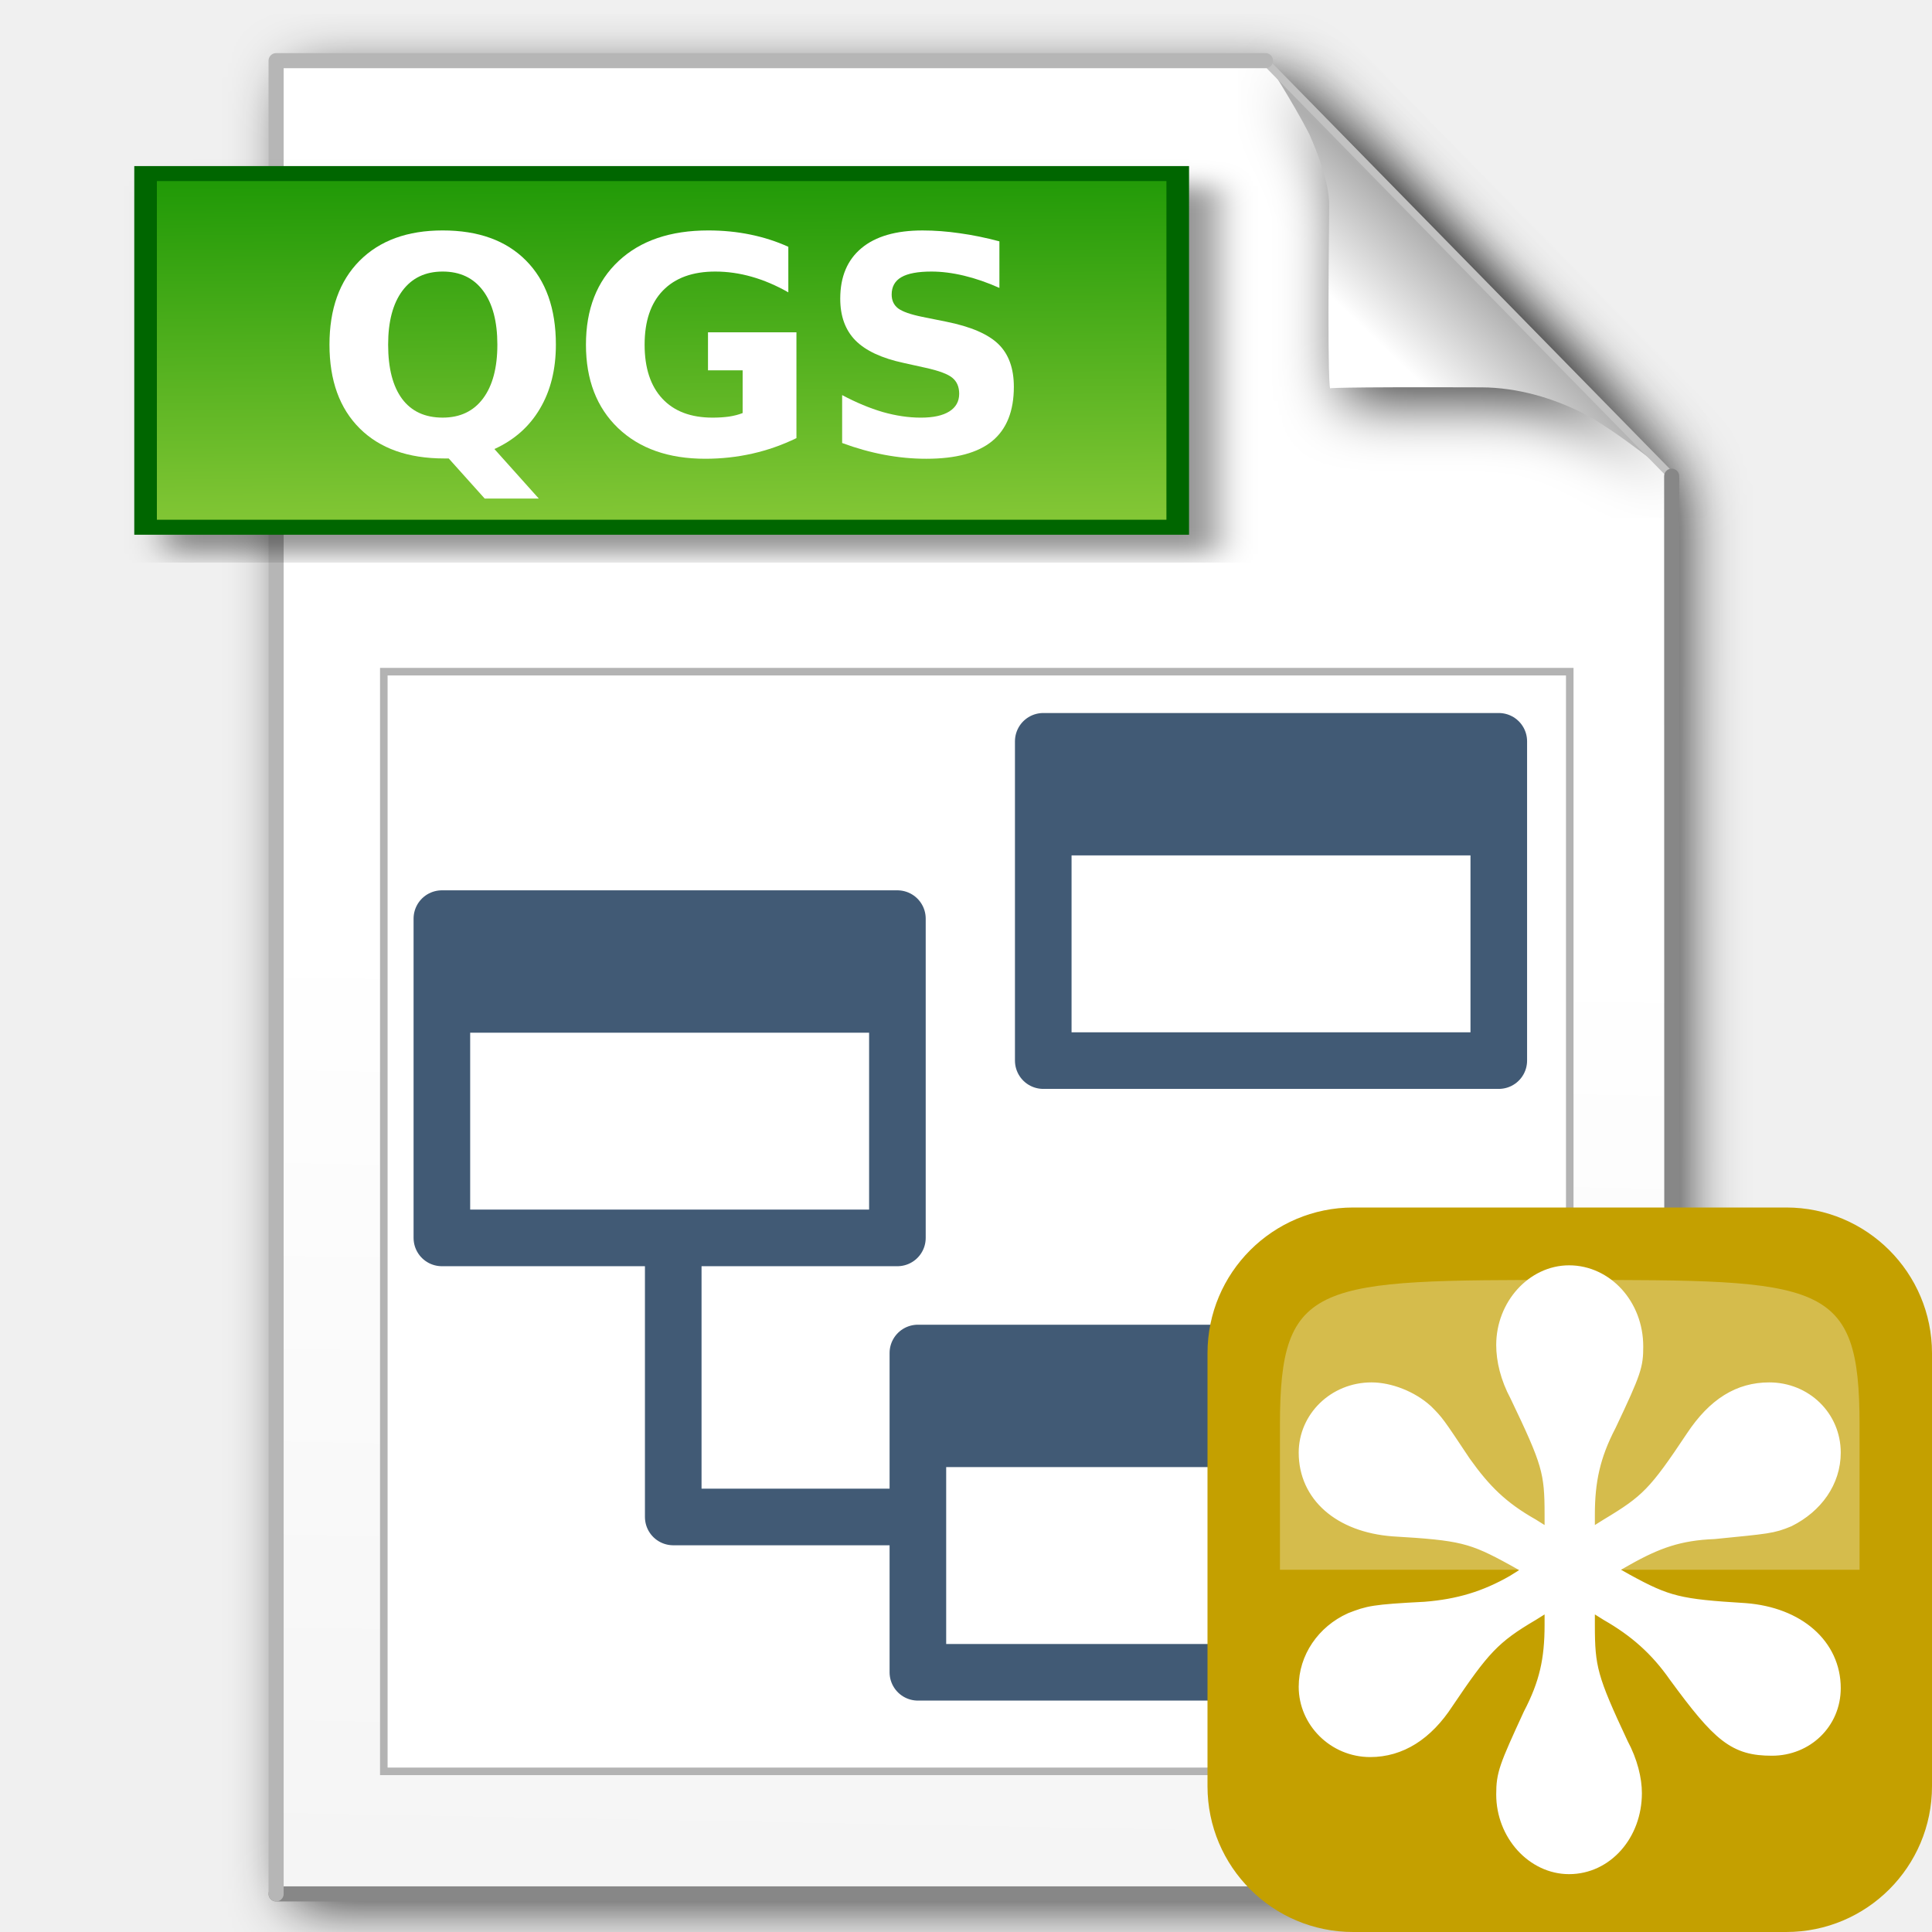
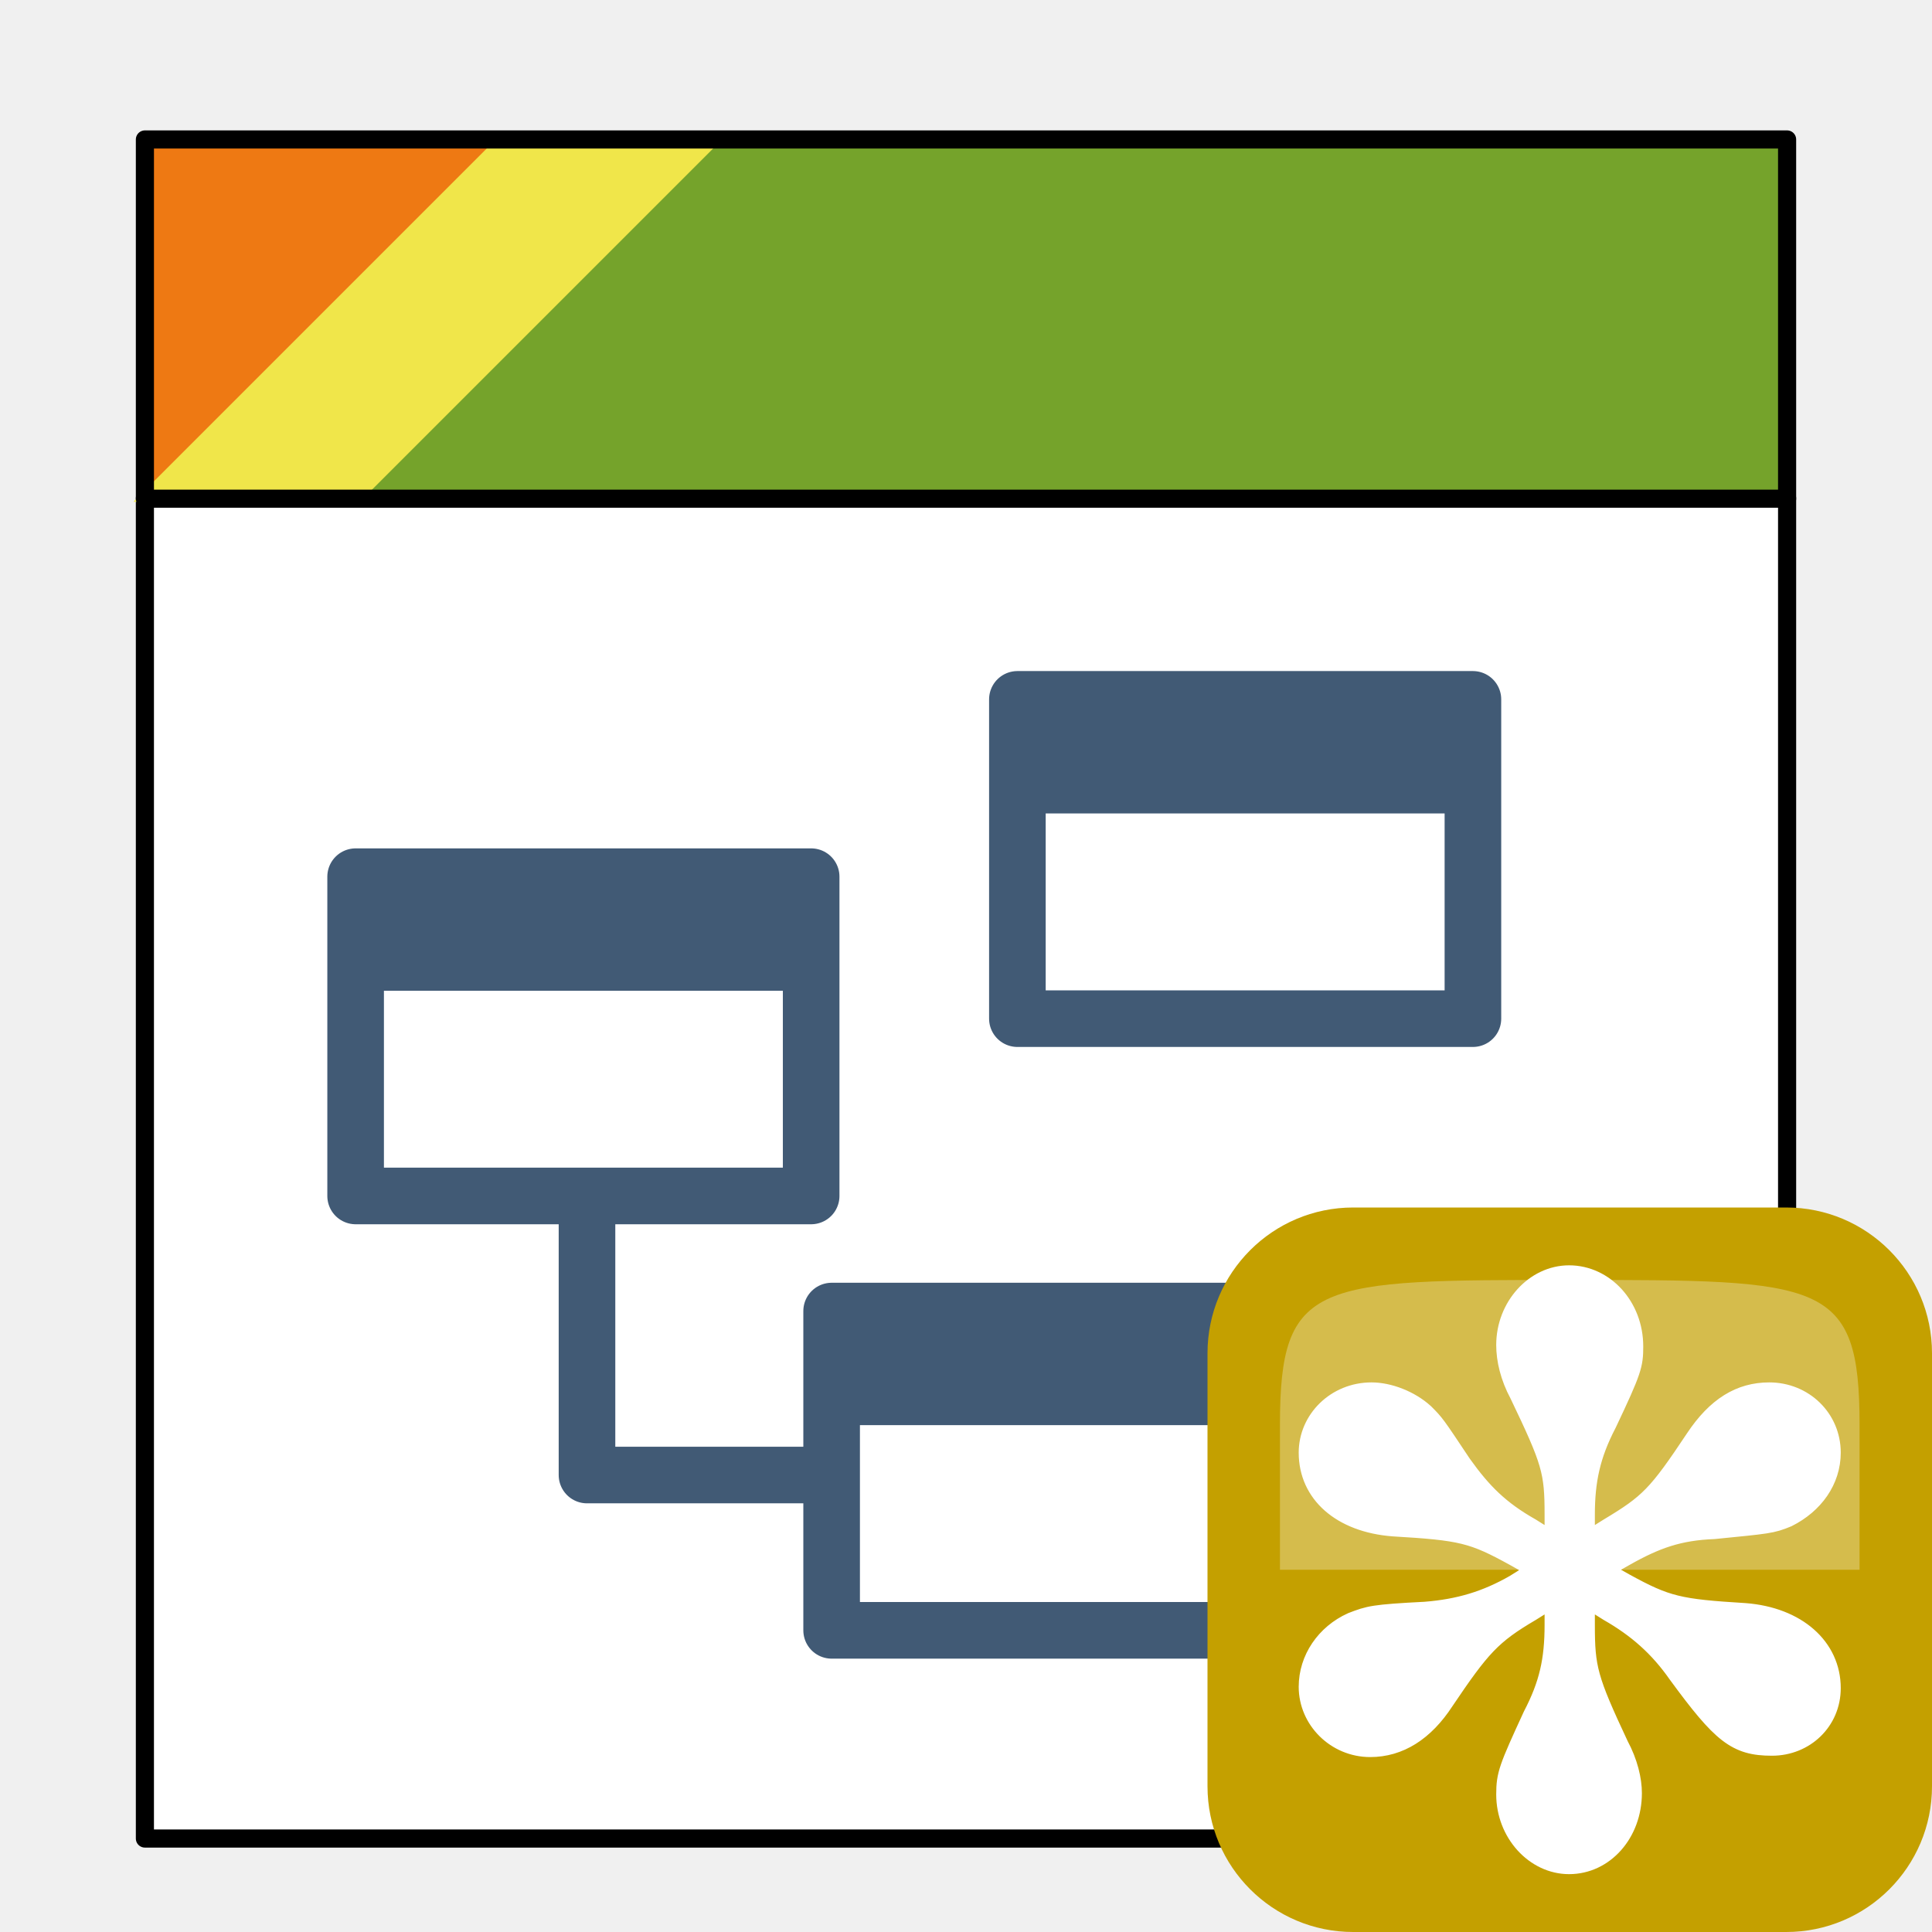
<svg xmlns="http://www.w3.org/2000/svg" xmlns:xlink="http://www.w3.org/1999/xlink" width="256" height="256" viewBox="0 0 256 256" id="svg4855" version="1.1">
  <defs id="defs4857">
-     <linearGradient id="j" gradientUnits="userSpaceOnUse" x1="61.441" x2="63.125" y1="161.203" y2="273.628">
-       <stop offset="0" stop-color="#129300" id="stop5494" />
+     <linearGradient id="j" gradientUnits="userSpaceOnUse" x1="61.441" x2="61.206" y1="161.203" y2="273.048">
+       <stop offset="0" stop-color="#129300" id="stop5494" style="stop-color:#c90000;stop-opacity:1" />
      <stop offset="1" stop-color="#e4f363" id="stop5496" />
    </linearGradient>
    <filter style="color-interpolation-filters:sRGB" id="g">
      <feFlood flood-opacity=".419" result="flood" id="feFlood5469" />
      <feComposite in="flood" in2="SourceGraphic" operator="in" result="composite1" id="feComposite5471" />
      <feGaussianBlur result="blur" stdDeviation="1.8" id="feGaussianBlur5473" />
      <feOffset dx="3" dy="3" result="offset" id="feOffset5475" />
      <feComposite in="SourceGraphic" in2="offset" operator="over" result="composite2" id="feComposite5477" />
    </filter>
    <clipPath id="i">
      <path d="m 41.456,282.456 170.306,0 0,157.495 -170.306,0 z" id="path5491" />
    </clipPath>
    <linearGradient gradientTransform="translate(-1.873624,799.781)" id="b" gradientUnits="userSpaceOnUse" x1="190.523" x2="180.141" y1="30.799" y2="41.595">
      <stop offset="0" stop-color="#afafaf" id="stop5440" />
      <stop offset="1" stop-color="#fff" id="stop5442" />
    </linearGradient>
    <filter style="color-interpolation-filters:sRGB" id="f">
      <feFlood flood-opacity=".775" result="flood" id="feFlood5458" />
      <feComposite in="flood" in2="SourceGraphic" operator="in" result="composite1" id="feComposite5460" />
      <feGaussianBlur result="blur" stdDeviation="4" id="feGaussianBlur5462" />
      <feOffset dx="1.8" dy="1.8" result="offset" id="feOffset5464" />
      <feComposite in="SourceGraphic" in2="offset" operator="over" result="composite2" id="feComposite5466" />
    </filter>
    <linearGradient gradientTransform="translate(-1.873624,799.781)" id="c" gradientUnits="userSpaceOnUse" x1="120.707" x2="123.01" xlink:href="#a" y1="244.554" y2="121.558" />
    <linearGradient id="a">
      <stop offset="0" stop-color="#f5f5f5" id="stop5435" />
      <stop offset="1" stop-color="#fff" id="stop5437" />
    </linearGradient>
    <linearGradient gradientTransform="translate(-1.873624,799.781)" id="d" gradientUnits="userSpaceOnUse" x1="-19.832" x2="384.75" xlink:href="#a" y1="221.757" y2="222.768" />
    <filter style="color-interpolation-filters:sRGB" id="e">
      <feFlood flood-opacity=".851" result="flood" id="feFlood5447" />
      <feComposite in="flood" in2="SourceGraphic" operator="in" result="composite1" id="feComposite5449" />
      <feGaussianBlur result="blur" stdDeviation="4" id="feGaussianBlur5451" />
      <feOffset dx="1.8" dy="1.8" result="offset" id="feOffset5453" />
      <feComposite in="SourceGraphic" in2="offset" operator="over" result="composite2" id="feComposite5455" />
    </filter>
  </defs>
-   <g id="layer1" transform="translate(0,-796.3622)" style="display:inline">
-     <g id="g6280" transform="translate(4,0)">
-       <path id="path5500" overflow="visible" d="m 32.964,804.781 131.1,0 53.065,54.048 -0.157,187.915 -184.008,0 z" style="overflow:visible;fill:url(#c);stroke:url(#d);stroke-width:0;filter:url(#e)" />
-       <path id="path5502" d="m 217.456,859.433 c 0.126,0 -7.324,-6.061 -11.49,-8.207 -4.167,-2.147 -8.941,-3.52 -13.637,-3.536 -20.026,-0.068 -20.077,0.126 -20.077,0.126 0,0 -0.396,0.58 -0.126,-24.244 0.031,-2.862 -1.515,-6.945 -2.652,-9.47 -2.243,-4.355 -5.808,-9.849 -5.808,-9.849" style="fill:url(#b);filter:url(#f)" />
-       <path id="path5504" style="overflow:visible;fill:none;stroke:#c2c2c2;stroke-linecap:round;stroke-linejoin:round;stroke-miterlimit:0" d="m 163.685,804.529 53.822,54.932" />
-       <path id="path5506" style="overflow:visible;fill:none;stroke:#878787;stroke-width:2;stroke-linecap:round;stroke-linejoin:round;stroke-miterlimit:0" d="m 217.507,859.461 0.032,187.852 -184.955,0" />
-       <path id="path5508" style="overflow:visible;fill:none;stroke:#b6b6b6;stroke-width:2;stroke-linecap:round;stroke-linejoin:round;stroke-miterlimit:0" d="m 32.585,1047.313 0,-242.91 131.1,0" />
-       <path id="path5510" visibility="hidden" d="m 217.456,859.433 c 0.126,0 -7.324,-6.061 -11.49,-8.207 -4.167,-2.147 -8.941,-3.52 -13.637,-3.536 -20.026,-0.068 -20.077,0.126 -20.077,0.126" style="visibility:hidden;fill:none;stroke:#878787;stroke-width:2;stroke-linecap:round" />
-       <path id="path5512" visibility="hidden" d="m 172.251,847.816 c 0,0 -0.396,0.58 -0.126,-24.244 0.031,-2.862 -1.515,-6.945 -2.652,-9.47 -2.243,-4.355 -5.808,-9.849 -5.808,-9.849" style="visibility:hidden;fill:none;stroke:#b6b6b6;stroke-width:2;stroke-linecap:round" />
-       <path id="path5516" d="m 46.857,885.361 157.143,0 0,145.714 -157.143,0 z" style="fill:#ffffff;stroke:#b3b3b3" />
-       <path id="path5536" transform="matrix(1.302527,0,0,0.8632471,-7.039254,674.2127)" d="m 17.143,168.143 105,0 0,54.286 -105,0 z" style="fill:url(#j);stroke:#006600;stroke-width:2.3;filter:url(#g)" />
-       <path id="path5538" d="m 55.458,857.11 -0.586,0 c -4.805,0 -8.542,-1.328 -11.211,-3.984 -2.669,-2.656 -4.004,-6.354 -4.004,-11.094 0,-4.727 1.328,-8.431 3.984,-11.113 2.669,-2.682 6.341,-4.023 11.016,-4.023 4.727,3e-5 8.405,1.328 11.035,3.984 2.643,2.656 3.965,6.374 3.965,11.152 -3e-5,3.281 -0.703,6.107 -2.109,8.477 -1.393,2.37 -3.405,4.154 -6.035,5.352 l 5.879,6.562 -7.168,0 z m -0.801,-24.766 c -2.292,3e-5 -4.069,0.846 -5.332,2.539 -1.263,1.693 -1.895,4.076 -1.895,7.148 -10e-6,3.125 0.618,5.521 1.855,7.188 1.237,1.654 3.027,2.48 5.371,2.48 2.305,1e-5 4.089,-0.846 5.352,-2.539 1.263,-1.693 1.895,-4.069 1.895,-7.129 -2e-5,-3.073 -0.632,-5.456 -1.895,-7.148 -1.263,-1.693 -3.047,-2.539 -5.352,-2.539" style="fill:#ffffff;fill-rule:evenodd" />
-       <path id="path5540" d="m 101.533,854.415 c -1.875,0.911 -3.822,1.595 -5.84,2.051 -2.018,0.456 -4.102,0.684 -6.25,0.684 -4.857,0 -8.704,-1.354 -11.543,-4.062 -2.839,-2.721 -4.258,-6.406 -4.258,-11.055 0,-4.7 1.445,-8.398 4.336,-11.094 2.891,-2.695 6.849,-4.043 11.875,-4.043 1.94,3e-5 3.796,0.182 5.566,0.547 1.784,0.365 3.464,0.905 5.039,1.621 l 0,6.035 c -1.628,-0.924 -3.249,-1.615 -4.863,-2.07 -1.602,-0.456 -3.21,-0.684 -4.824,-0.684 -2.995,3e-5 -5.306,0.84 -6.934,2.52 -1.615,1.667 -2.422,4.056 -2.422,7.168 -1e-5,3.086 0.781,5.469 2.344,7.148 1.562,1.68 3.783,2.52 6.66,2.52 0.781,1e-5 1.504,-0.046 2.168,-0.137 0.677,-0.104 1.283,-0.26 1.816,-0.469 l 0,-5.664 -4.59,0 0,-5.039 11.719,0 z" style="fill:#ffffff" />
-       <path id="path5542" d="m 128.427,828.341 0,6.172 c -1.602,-0.716 -3.164,-1.256 -4.688,-1.621 -1.523,-0.365 -2.962,-0.547 -4.316,-0.547 -1.797,3e-5 -3.125,0.247 -3.984,0.742 -0.859,0.495 -1.289,1.263 -1.289,2.305 -1e-5,0.781 0.286,1.393 0.859,1.836 0.586,0.43 1.641,0.801 3.164,1.113 l 3.203,0.645 c 3.242,0.651 5.547,1.641 6.914,2.969 1.367,1.328 2.051,3.216 2.051,5.664 -3e-5,3.216 -0.957,5.612 -2.871,7.188 -1.901,1.562 -4.811,2.344 -8.73,2.344 -1.849,0 -3.704,-0.176 -5.566,-0.527 -1.862,-0.352 -3.724,-0.872 -5.586,-1.562 l 0,-6.348 c 1.862,0.99 3.659,1.738 5.391,2.246 1.745,0.495 3.424,0.742 5.039,0.742 1.641,1e-5 2.897,-0.273 3.77,-0.82 0.872,-0.547 1.309,-1.328 1.309,-2.344 -2e-5,-0.911 -0.299,-1.615 -0.898,-2.109 -0.586,-0.495 -1.764,-0.937 -3.535,-1.328 l -2.91,-0.645 c -2.917,-0.625 -5.052,-1.621 -6.406,-2.988 -1.341,-1.367 -2.012,-3.21 -2.012,-5.527 -1e-5,-2.904 0.937,-5.137 2.812,-6.699 1.875,-1.562 4.57,-2.344 8.086,-2.344 1.602,3e-5 3.249,0.124 4.941,0.371 1.693,0.234 3.444,0.592 5.254,1.074" style="fill:#ffffff" />
+   <g id="layer8" style="display:inline">
+     <rect style="fill:#ffffff;fill-opacity:1;stroke:#000000;stroke-width:2.4;stroke-linecap:round;stroke-linejoin:round;stroke-miterlimit:4;stroke-dasharray:none;stroke-opacity:1" id="rect5626" width="217.6" height="177.6" x="19.2" y="66.015" />
+     <rect style="fill:#75a32b;fill-opacity:1;stroke:none;stroke-width:2.4;stroke-linecap:round;stroke-linejoin:round;stroke-miterlimit:4;stroke-dasharray:none;stroke-opacity:1" id="rect5626-2" width="217.6" height="47.6" x="19.186" y="18.479" />
+     <path style="fill:#ee7913;fill-opacity:1;fill-rule:evenodd;stroke:none;stroke-width:1px;stroke-linecap:butt;stroke-linejoin:miter;stroke-opacity:1" d="m 19,65.75 0,-47.5 47.315,0 z" id="path5673" />
+     <rect style="fill:#f0e64a;fill-opacity:1;stroke:none;stroke-width:2.4;stroke-linecap:round;stroke-linejoin:round;stroke-miterlimit:4;stroke-dasharray:none;stroke-opacity:1" id="rect5696" width="30" height="69.296" x="84.172" y="24.742" transform="matrix(1,0,-0.7071068,0.7071068,0,0)" />
+     <rect style="display:inline;fill:none;fill-opacity:1;stroke:#000000;stroke-width:2.4;stroke-linecap:round;stroke-linejoin:round;stroke-miterlimit:4;stroke-dasharray:none;stroke-opacity:1" id="rect5626-2-6" width="217.6" height="47.6" x="19.2" y="18.479" />
+   </g>
+   <g id="layer5" style="display:inline">
+     <g id="g5656" transform="translate(-2,0)">
+       <rect y="92.67" x="136.809" height="42.306" width="60.36" id="rect4792-9" style="display:inline;fill:#ffffff;fill-opacity:1;stroke:#415a75;stroke-width:7.5;stroke-linecap:butt;stroke-linejoin:round;stroke-miterlimit:4;stroke-dasharray:none;stroke-opacity:1" />
+       <rect y="90.597" x="136.236" height="17.188" width="61.505" id="rect6294-5" style="fill:#415a75;fill-opacity:1;stroke:none;stroke-width:2;stroke-linecap:butt;stroke-linejoin:round;stroke-miterlimit:4;stroke-dasharray:none;stroke-opacity:1" />
    </g>
-   </g>
-   <g id="layer3" transform="translate(0,-796.3622)" style="display:inline">
-     <g transform="translate(76.82164,-4.590779)" style="display:inline" id="g6901-9">
-       <rect y="899.181" x="61.415" height="42.306" width="60.36" id="rect4792-9" style="display:inline;fill:#ffffff;fill-opacity:1;stroke:#415a75;stroke-width:7.5;stroke-linecap:butt;stroke-linejoin:round;stroke-miterlimit:4;stroke-dasharray:none;stroke-opacity:1" />
-       <rect y="897.109" x="60.843" height="17.188" width="61.505" id="rect6294-5" style="fill:#415a75;fill-opacity:1;stroke:none;stroke-width:2;stroke-linecap:butt;stroke-linejoin:round;stroke-miterlimit:4;stroke-dasharray:none;stroke-opacity:1" />
-     </g>
-     <path style="fill:none;fill-rule:evenodd;stroke:#415a75;stroke-width:7.5;stroke-linecap:butt;stroke-linejoin:round;stroke-miterlimit:4;stroke-dasharray:none;stroke-opacity:1" d="m 120.142,997.369 -30.934,0 0,-45.828" id="path6936" />
-     <g id="g6901" transform="translate(-2.86423,18.90392)">
+     <path style="display:inline;fill:none;fill-rule:evenodd;stroke:#415a75;stroke-width:7.5;stroke-linecap:butt;stroke-linejoin:round;stroke-miterlimit:4;stroke-dasharray:none;stroke-opacity:1" d="m 108.714,195.448 -30.934,0 0,-45.828" id="path6936" />
+     <g style="display:inline" id="g6901" transform="translate(-14.29265,-783.0167)">
      <rect y="899.181" x="61.415" height="42.306" width="60.36" id="rect4792" style="display:inline;fill:#ffffff;fill-opacity:1;stroke:#415a75;stroke-width:7.5;stroke-linecap:butt;stroke-linejoin:round;stroke-miterlimit:4;stroke-dasharray:none;stroke-opacity:1" />
      <rect y="897.109" x="60.843" height="17.188" width="61.505" id="rect6294" style="fill:#415a75;fill-opacity:1;stroke:none;stroke-width:2;stroke-linecap:butt;stroke-linejoin:round;stroke-miterlimit:4;stroke-dasharray:none;stroke-opacity:1" />
    </g>
-     <g transform="translate(60.2091,76.46197)" style="display:inline" id="g6901-6">
+     <g transform="translate(48.78068,-725.4587)" style="display:inline" id="g6901-6">
      <rect y="899.181" x="61.415" height="42.306" width="60.36" id="rect4792-7" style="display:inline;fill:#ffffff;fill-opacity:1;stroke:#415a75;stroke-width:7.5;stroke-linecap:butt;stroke-linejoin:round;stroke-miterlimit:4;stroke-dasharray:none;stroke-opacity:1" />
      <rect y="897.109" x="60.843" height="17.188" width="61.505" id="rect6294-9" style="fill:#415a75;fill-opacity:1;stroke:none;stroke-width:2;stroke-linecap:butt;stroke-linejoin:round;stroke-miterlimit:4;stroke-dasharray:none;stroke-opacity:1" />
    </g>
  </g>
-   <g id="layer4" transform="translate(0,-796.3622)" style="display:inline">
-     <g transform="matrix(7.384615,0,0,7.384615,19.69231,816.0545)" id="g6313">
-       <rect y="19" x="19" width="13" ry="2.615" rx="2.615" height="13" id="rect6315" style="fill:#c4a000" />
-       <path d="m 20.3,25.5 10.4,0 0,-2.6 c 0,-2.6 -0.65,-2.6 -5.2,-2.6 -4.55,0 -5.2,0 -5.2,2.6 l 0,2.6 z" id="path6317" style="opacity:0.3;fill:#fcffff;fill-rule:evenodd" />
+   <g id="layer7" style="display:inline">
+     <g style="display:inline" transform="matrix(7.384615,0,0,7.384615,19.69231,19.69231)" id="g6313-0">
+       <rect y="19" x="19" width="13" ry="2.615" rx="2.615" height="13" id="rect6315-3" style="fill:#c4a000" />
+       <path d="m 20.3,25.5 10.4,0 0,-2.6 c 0,-2.6 -0.65,-2.6 -5.2,-2.6 -4.55,0 -5.2,0 -5.2,2.6 l 0,2.6 z" id="path6317-8" style="opacity:0.3;fill:#fcffff;fill-rule:evenodd" />
      <path transform="matrix(0.60272,0,0,0.60366,29.09,29.54)" d="m -6.457,-5.813 0,0.76 c 0,1.04 -0.16,1.76 -0.64,2.68 -0.72,1.56 -0.8,1.76 -0.8,2.36 0,1.16 0.88,2.12 1.92,2.12 1.08,0 1.92,-0.96 1.92,-2.16 0,-0.4 -0.12,-0.92 -0.4,-1.44 -0.92,-1.96 -1,-2.28 -1,-3.56 l 0,-0.76 0.64,0.4 c 0.84,0.48 1.48,1.04 2.04,1.84 1.32,1.8 1.76,2.16 2.84,2.16 1,0 1.8,-0.76 1.8,-1.76 0,-1.24 -1.04,-2.16 -2.6,-2.28 -1.96,-0.12 -2.32,-0.2 -3.56,-0.88 l -0.64,-0.36 0.64,-0.36 c 0.92,-0.52 1.6,-0.76 2.64,-0.8 1.6,-0.16 1.72,-0.16 2.2,-0.36 0.8,-0.4 1.32,-1.12 1.32,-1.96 0,-1.04 -0.84,-1.84 -1.88,-1.84 -0.88,0 -1.6,0.44 -2.24,1.4 -1.12,1.68 -1.36,1.92 -2.56,2.64 l -0.64,0.4 0,-0.76 c 0,-1 0.16,-1.76 0.64,-2.68 0.76,-1.6 0.8,-1.76 0.8,-2.32 0,-1.2 -0.88,-2.16 -1.96,-2.16 -1.04,0 -1.92,0.96 -1.92,2.12 0,0.44 0.12,0.96 0.4,1.48 0.96,2 1.04,2.28 1.04,3.56 l 0,0.76 -0.64,-0.4 c -0.92,-0.52 -1.44,-1.04 -2.04,-1.88 -0.8,-1.2 -0.8,-1.2 -1.12,-1.52 -0.44,-0.4 -1.08,-0.64 -1.6,-0.64 -1.08,0 -1.92,0.84 -1.92,1.84 0,1.24 1,2.12 2.56,2.24 2.04,0.12 2.36,0.2 3.6,0.88 l 0.64,0.36 -0.64,0.4 c -0.84,0.48 -1.64,0.72 -2.64,0.8 -1.56,0.08 -1.68,0.12 -2.2,0.32 -0.8,0.36 -1.32,1.12 -1.32,1.96 0,1 0.84,1.84 1.88,1.84 0.88,0 1.64,-0.48 2.24,-1.4 1.08,-1.6 1.4,-1.96 2.56,-2.64 z" id="path6319" style="fill:#ffffff;stroke:#ffffff;stroke-width:0.497" />
    </g>
  </g>
</svg>
